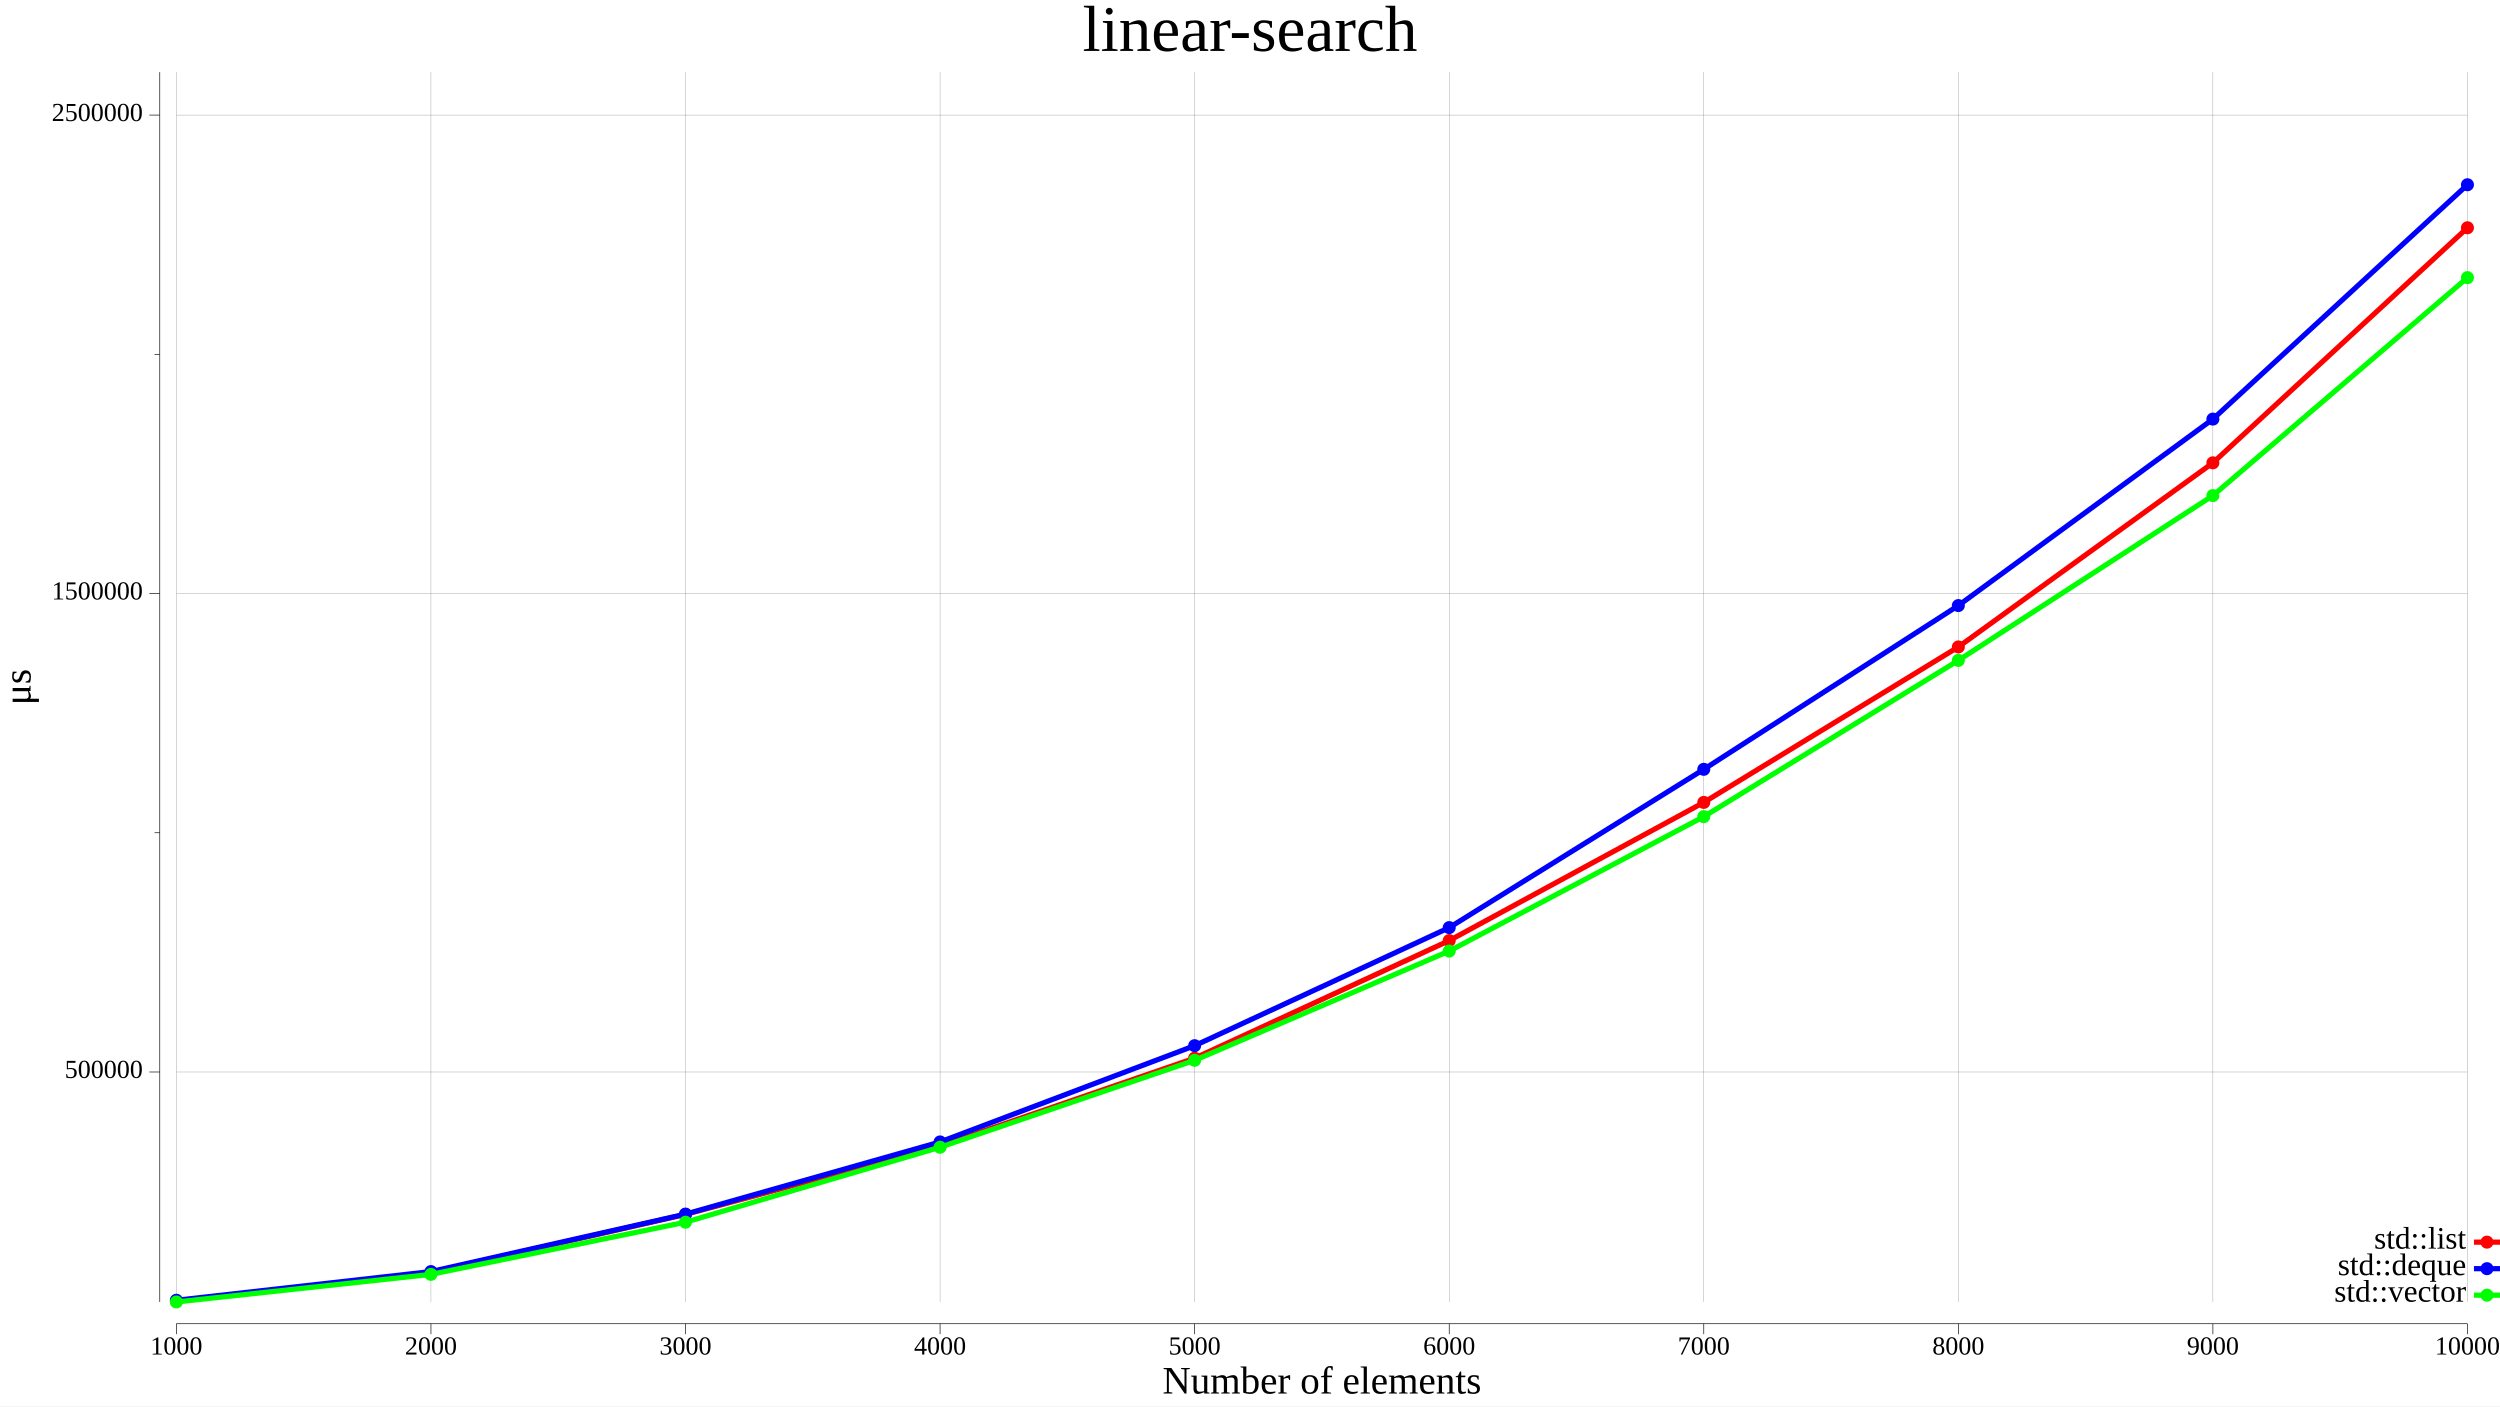
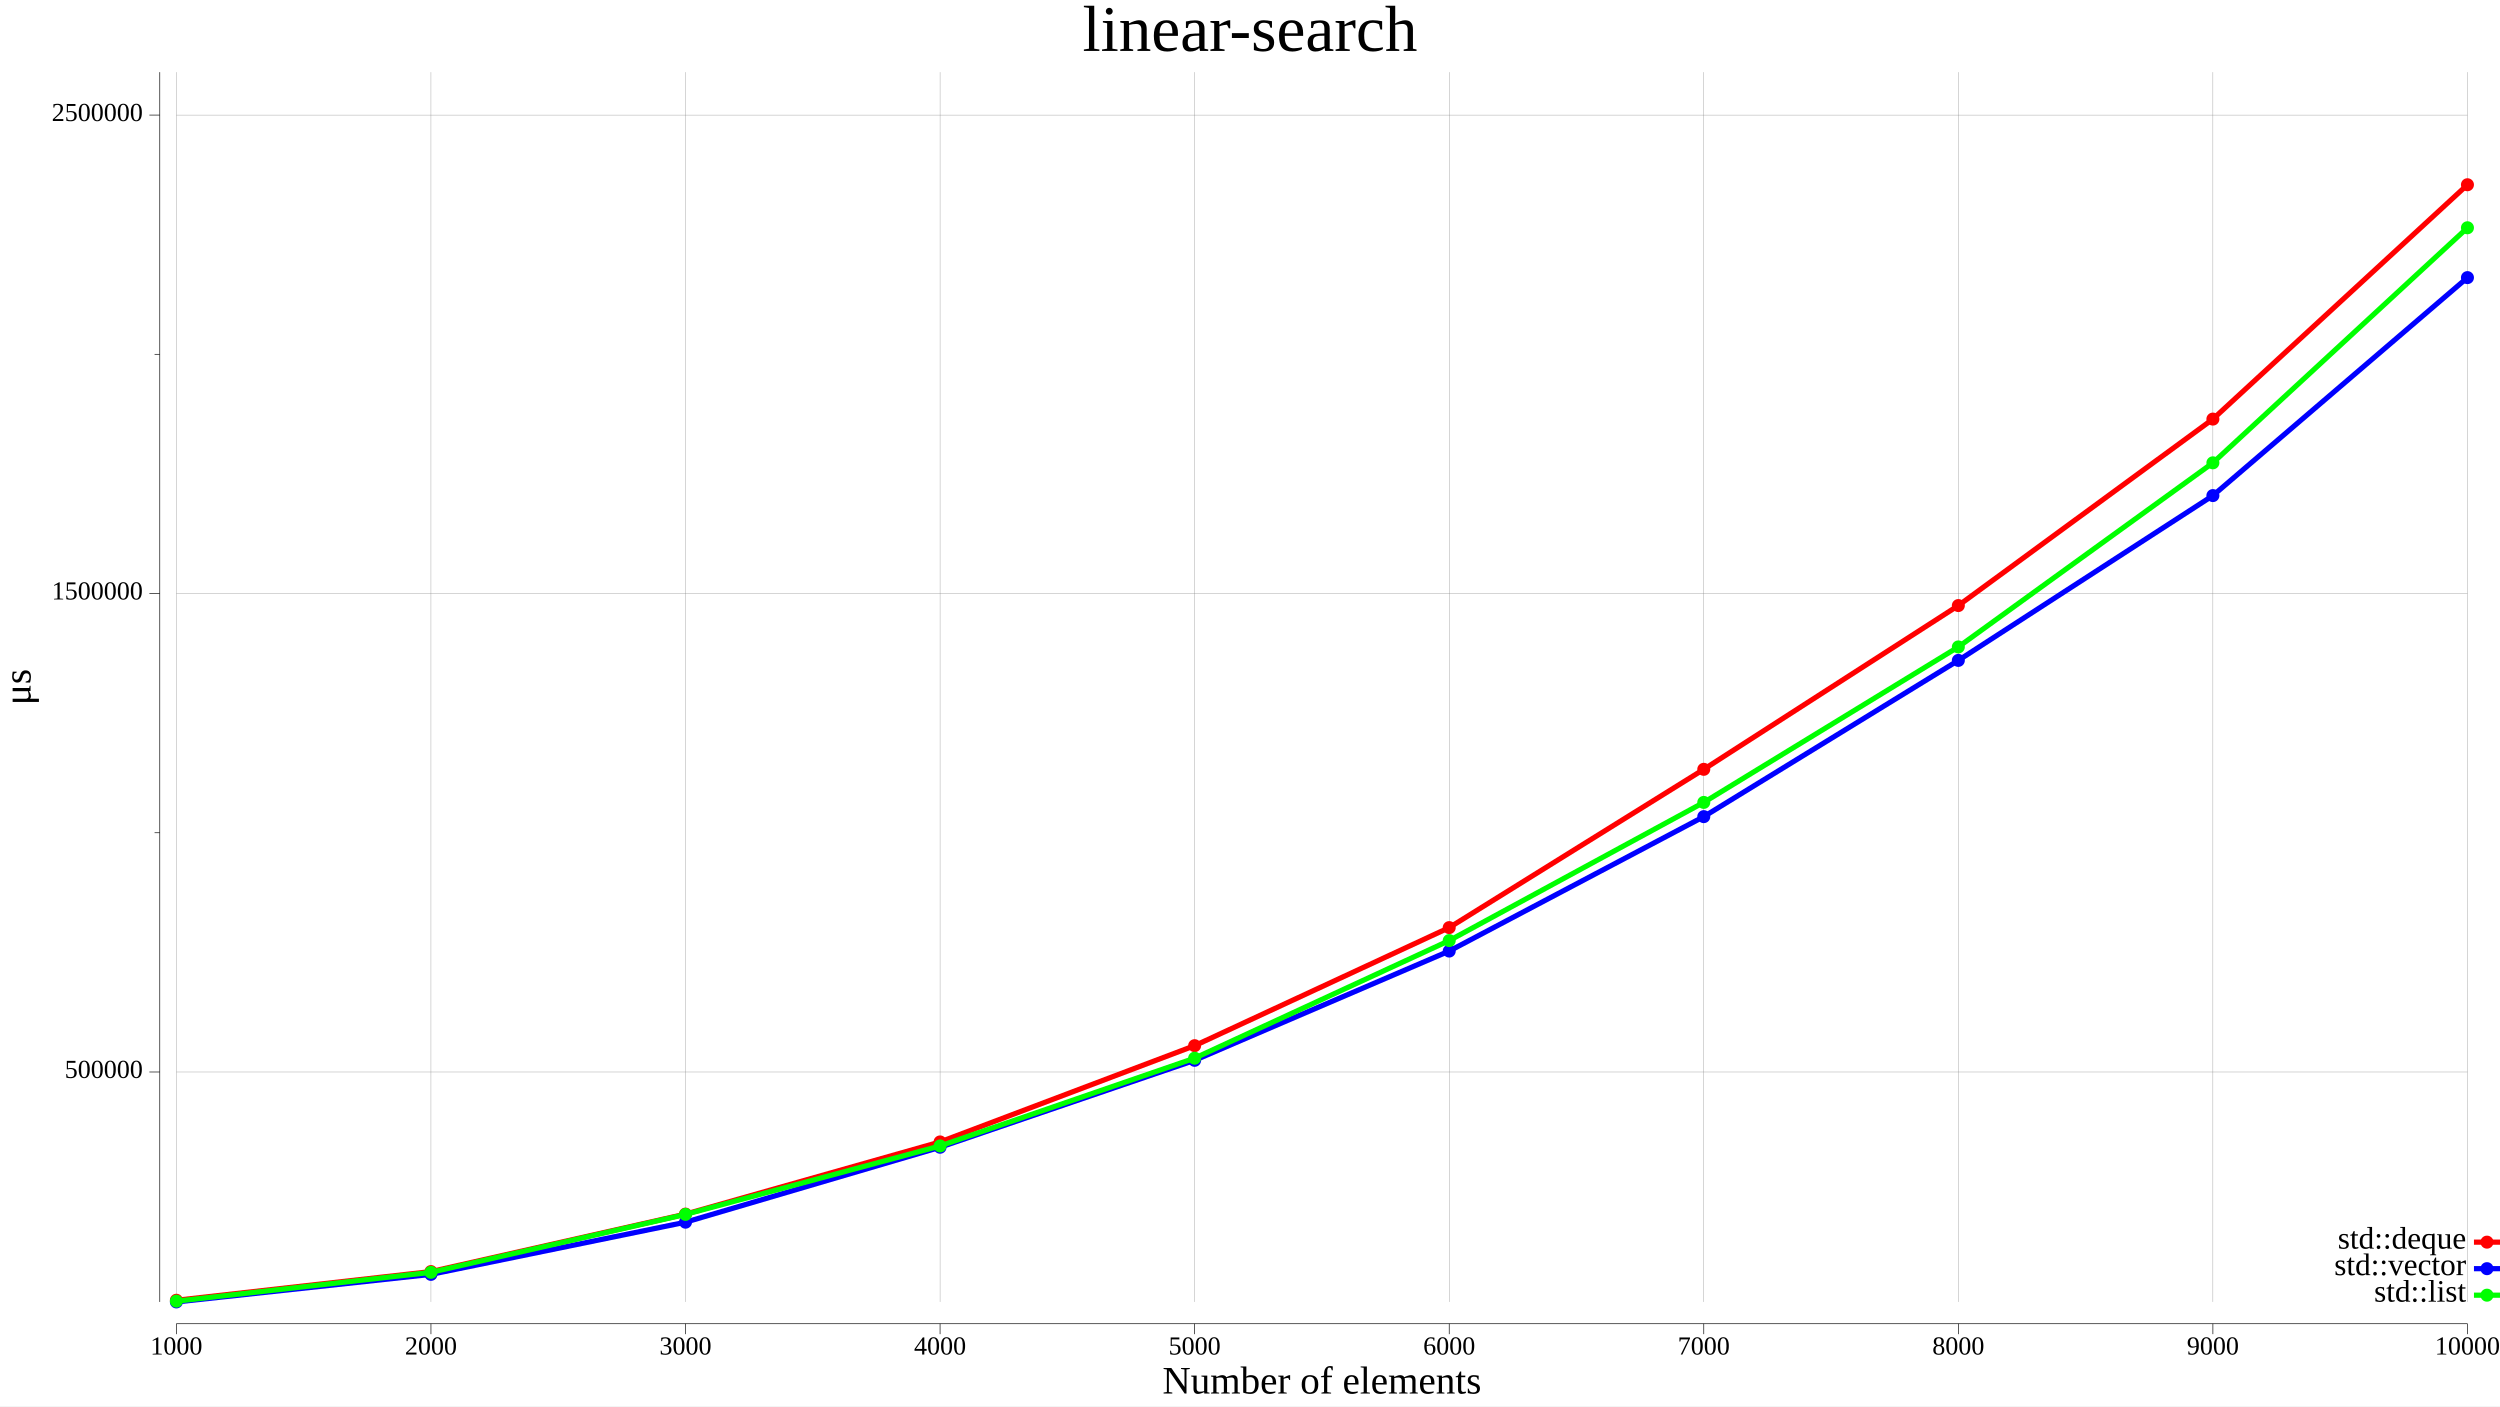
<svg xmlns="http://www.w3.org/2000/svg" width="1920pt" height="1080pt" viewBox="0 0 1920 1080">
  <g transform="scale(1, -1) translate(0, -1080)">
    <path d="M0,0L1920,0L1920,1080L0,1080Z" style="fill:#FFFFFF" />
    <text x="831.42" y="-1040.9" transform="scale(1, -1)" style="font-family:Liberation Serif;font-variant:normal;font-weight:normal;font-style:normal;font-size:50px">linear-search</text>
    <text x="892.77" y="-9.756" transform="scale(1, -1)" style="font-family:Liberation Serif;font-variant:normal;font-weight:normal;font-style:normal;font-size:30px">Number of elements</text>
    <text x="115.46" y="-39.727" transform="scale(1, -1)" style="font-family:Liberation Serif;font-variant:normal;font-weight:normal;font-style:normal;font-size:20px">1000</text>
    <text x="310.97" y="-39.727" transform="scale(1, -1)" style="font-family:Liberation Serif;font-variant:normal;font-weight:normal;font-style:normal;font-size:20px">2000</text>
    <text x="506.47" y="-39.727" transform="scale(1, -1)" style="font-family:Liberation Serif;font-variant:normal;font-weight:normal;font-style:normal;font-size:20px">3000</text>
    <text x="701.97" y="-39.727" transform="scale(1, -1)" style="font-family:Liberation Serif;font-variant:normal;font-weight:normal;font-style:normal;font-size:20px">4000</text>
    <text x="897.48" y="-39.727" transform="scale(1, -1)" style="font-family:Liberation Serif;font-variant:normal;font-weight:normal;font-style:normal;font-size:20px">5000</text>
    <text x="1093" y="-39.727" transform="scale(1, -1)" style="font-family:Liberation Serif;font-variant:normal;font-weight:normal;font-style:normal;font-size:20px">6000</text>
    <text x="1288.5" y="-39.727" transform="scale(1, -1)" style="font-family:Liberation Serif;font-variant:normal;font-weight:normal;font-style:normal;font-size:20px">7000</text>
    <text x="1484" y="-39.727" transform="scale(1, -1)" style="font-family:Liberation Serif;font-variant:normal;font-weight:normal;font-style:normal;font-size:20px">8000</text>
    <text x="1679.5" y="-39.727" transform="scale(1, -1)" style="font-family:Liberation Serif;font-variant:normal;font-weight:normal;font-style:normal;font-size:20px">9000</text>
    <text x="1870" y="-39.727" transform="scale(1, -1)" style="font-family:Liberation Serif;font-variant:normal;font-weight:normal;font-style:normal;font-size:20px">10000</text>
    <path d="M135.46,55.371L135.46,63.371" style="fill:none;stroke:#000000;stroke-width:0.5" />
    <path d="M330.97,55.371L330.97,63.371" style="fill:none;stroke:#000000;stroke-width:0.5" />
    <path d="M526.47,55.371L526.47,63.371" style="fill:none;stroke:#000000;stroke-width:0.5" />
    <path d="M721.97,55.371L721.97,63.371" style="fill:none;stroke:#000000;stroke-width:0.5" />
    <path d="M917.48,55.371L917.48,63.371" style="fill:none;stroke:#000000;stroke-width:0.5" />
    <path d="M1113,55.371L1113,63.371" style="fill:none;stroke:#000000;stroke-width:0.5" />
    <path d="M1308.5,55.371L1308.5,63.371" style="fill:none;stroke:#000000;stroke-width:0.5" />
    <path d="M1504,55.371L1504,63.371" style="fill:none;stroke:#000000;stroke-width:0.5" />
    <path d="M1699.5,55.371L1699.5,63.371" style="fill:none;stroke:#000000;stroke-width:0.5" />
    <path d="M1895,55.371L1895,63.371" style="fill:none;stroke:#000000;stroke-width:0.5" />
    <path d="M135.46,63.371L1895,63.371" style="fill:none;stroke:#000000;stroke-width:0.5" />
    <g transform="rotate(90)">
      <text x="538.49" y="23.467" transform="scale(1, -1)" style="font-family:Liberation Serif;font-variant:normal;font-weight:normal;font-style:normal;font-size:30px">μs</text>
    </g>
    <text x="49.712" y="-252.14" transform="scale(1, -1)" style="font-family:Liberation Serif;font-variant:normal;font-weight:normal;font-style:normal;font-size:20px">500000</text>
    <text x="39.712" y="-619.6" transform="scale(1, -1)" style="font-family:Liberation Serif;font-variant:normal;font-weight:normal;font-style:normal;font-size:20px">1500000</text>
    <text x="39.712" y="-987.05" transform="scale(1, -1)" style="font-family:Liberation Serif;font-variant:normal;font-weight:normal;font-style:normal;font-size:20px">2500000</text>
    <path d="M114.71,256.71L122.71,256.71" style="fill:none;stroke:#000000;stroke-width:0.5" />
    <path d="M114.71,624.17L122.71,624.17" style="fill:none;stroke:#000000;stroke-width:0.5" />
    <path d="M114.71,991.62L122.71,991.62" style="fill:none;stroke:#000000;stroke-width:0.5" />
    <path d="M118.71,440.44L122.71,440.44" style="fill:none;stroke:#000000;stroke-width:0.5" />
    <path d="M118.71,807.9L122.71,807.9" style="fill:none;stroke:#000000;stroke-width:0.5" />
    <path d="M122.71,80.11L122.71,1024.6" style="fill:none;stroke:#000000;stroke-width:0.5" />
    <path d="M135.46,80.11L135.46,1024.6" style="fill:none;stroke:#808080;stroke-width:0.25" />
    <path d="M330.97,80.11L330.97,1024.6" style="fill:none;stroke:#808080;stroke-width:0.25" />
    <path d="M526.47,80.11L526.47,1024.6" style="fill:none;stroke:#808080;stroke-width:0.25" />
    <path d="M721.97,80.11L721.97,1024.6" style="fill:none;stroke:#808080;stroke-width:0.25" />
    <path d="M917.48,80.11L917.48,1024.6" style="fill:none;stroke:#808080;stroke-width:0.25" />
    <path d="M1113,80.11L1113,1024.6" style="fill:none;stroke:#808080;stroke-width:0.25" />
    <path d="M1308.5,80.11L1308.5,1024.6" style="fill:none;stroke:#808080;stroke-width:0.25" />
    <path d="M1504,80.11L1504,1024.6" style="fill:none;stroke:#808080;stroke-width:0.25" />
    <path d="M1699.5,80.11L1699.5,1024.6" style="fill:none;stroke:#808080;stroke-width:0.25" />
    <path d="M1895,80.11L1895,1024.6" style="fill:none;stroke:#808080;stroke-width:0.25" />
    <path d="M135.46,256.71L1895,256.71" style="fill:none;stroke:#808080;stroke-width:0.25" />
    <path d="M135.46,624.17L1895,624.17" style="fill:none;stroke:#808080;stroke-width:0.25" />
    <path d="M135.46,991.62L1895,991.62" style="fill:none;stroke:#808080;stroke-width:0.25" />
-     <path d="M135.46,80.709L330.97,102.86L526.47,147.34L721.97,199.92L917.48,267.32L1113,357.64L1308.5,463.75L1504,583.15L1699.5,724.55L1895,905.07" style="fill:none;stroke:#FF0000;stroke-width:4" />
-     <path d="M140.46,80.709A5,5 0 1 1 130.46,80.709A5,5 0 1 1 140.46,80.709Z" style="fill:#FF0000" />
-     <path d="M335.97,102.86A5,5 0 1 1 325.97,102.86A5,5 0 1 1 335.97,102.86Z" style="fill:#FF0000" />
-     <path d="M531.47,147.34A5,5 0 1 1 521.47,147.34A5,5 0 1 1 531.47,147.34Z" style="fill:#FF0000" />
-     <path d="M726.97,199.92A5,5 0 1 1 716.97,199.92A5,5 0 1 1 726.97,199.92Z" style="fill:#FF0000" />
-     <path d="M922.48,267.32A5,5 0 1 1 912.48,267.32A5,5 0 1 1 922.48,267.32Z" style="fill:#FF0000" />
-     <path d="M1118,357.64A5,5 0 1 1 1108,357.64A5,5 0 1 1 1118,357.64Z" style="fill:#FF0000" />
-     <path d="M1313.5,463.75A5,5 0 1 1 1303.5,463.75A5,5 0 1 1 1313.5,463.75Z" style="fill:#FF0000" />
-     <path d="M1509,583.15A5,5 0 1 1 1499,583.15A5,5 0 1 1 1509,583.15Z" style="fill:#FF0000" />
-     <path d="M1704.5,724.55A5,5 0 1 1 1694.5,724.55A5,5 0 1 1 1704.5,724.55Z" style="fill:#FF0000" />
-     <path d="M1900,905.07A5,5 0 1 1 1890,905.07A5,5 0 1 1 1900,905.07Z" style="fill:#FF0000" />
-     <path d="M135.46,81.402L330.97,103.43L526.47,147.57L721.97,202.99L917.48,276.92L1113,367.6L1308.5,489.16L1504,614.93L1699.5,758.14L1895,938.12" style="fill:none;stroke:#0000FF;stroke-width:4" />
-     <path d="M140.46,81.402A5,5 0 1 1 130.46,81.402A5,5 0 1 1 140.46,81.402Z" style="fill:#0000FF" />
-     <path d="M335.97,103.43A5,5 0 1 1 325.97,103.43A5,5 0 1 1 335.97,103.43Z" style="fill:#0000FF" />
-     <path d="M531.47,147.57A5,5 0 1 1 521.47,147.57A5,5 0 1 1 531.47,147.57Z" style="fill:#0000FF" />
-     <path d="M726.97,202.99A5,5 0 1 1 716.97,202.99A5,5 0 1 1 726.97,202.99Z" style="fill:#0000FF" />
-     <path d="M922.48,276.92A5,5 0 1 1 912.48,276.92A5,5 0 1 1 922.48,276.92Z" style="fill:#0000FF" />
-     <path d="M1118,367.6A5,5 0 1 1 1108,367.6A5,5 0 1 1 1118,367.6Z" style="fill:#0000FF" />
-     <path d="M1313.5,489.16A5,5 0 1 1 1303.5,489.16A5,5 0 1 1 1313.5,489.16Z" style="fill:#0000FF" />
-     <path d="M1509,614.93A5,5 0 1 1 1499,614.93A5,5 0 1 1 1509,614.93Z" style="fill:#0000FF" />
-     <path d="M1704.5,758.14A5,5 0 1 1 1694.5,758.14A5,5 0 1 1 1704.5,758.14Z" style="fill:#0000FF" />
-     <path d="M1900,938.12A5,5 0 1 1 1890,938.12A5,5 0 1 1 1900,938.12Z" style="fill:#0000FF" />
-     <path d="M135.46,80.11L330.97,101.28L526.47,141.36L721.97,198.92L917.48,265.68L1113,349.59L1308.5,452.82L1504,572.81L1699.5,699.39L1895,866.79" style="fill:none;stroke:#00FF00;stroke-width:4" />
-     <path d="M140.46,80.11A5,5 0 1 1 130.46,80.11A5,5 0 1 1 140.46,80.11Z" style="fill:#00FF00" />
-     <path d="M335.97,101.28A5,5 0 1 1 325.97,101.28A5,5 0 1 1 335.97,101.28Z" style="fill:#00FF00" />
-     <path d="M531.47,141.36A5,5 0 1 1 521.47,141.36A5,5 0 1 1 531.47,141.36Z" style="fill:#00FF00" />
-     <path d="M726.97,198.92A5,5 0 1 1 716.97,198.92A5,5 0 1 1 726.97,198.92Z" style="fill:#00FF00" />
-     <path d="M922.48,265.68A5,5 0 1 1 912.48,265.68A5,5 0 1 1 922.48,265.68Z" style="fill:#00FF00" />
-     <path d="M1118,349.59A5,5 0 1 1 1108,349.59A5,5 0 1 1 1118,349.59Z" style="fill:#00FF00" />
-     <path d="M1313.5,452.82A5,5 0 1 1 1303.5,452.82A5,5 0 1 1 1313.5,452.82Z" style="fill:#00FF00" />
-     <path d="M1509,572.81A5,5 0 1 1 1499,572.81A5,5 0 1 1 1509,572.81Z" style="fill:#00FF00" />
-     <path d="M1704.5,699.39A5,5 0 1 1 1694.5,699.39A5,5 0 1 1 1704.5,699.39Z" style="fill:#00FF00" />
-     <path d="M1900,866.79A5,5 0 1 1 1890,866.79A5,5 0 1 1 1900,866.79Z" style="fill:#00FF00" />
+     <path d="M135.46,81.402L330.97,103.43L526.47,147.57L721.97,202.99L917.48,276.92L1113,367.6L1308.5,489.16L1504,614.93L1699.5,758.14L1895,938.12" style="fill:none;stroke:#FF0000;stroke-width:4" />
+     <path d="M140.46,81.402A5,5 0 1 1 130.46,81.402A5,5 0 1 1 140.46,81.402Z" style="fill:#FF0000" />
+     <path d="M335.97,103.43A5,5 0 1 1 325.97,103.43A5,5 0 1 1 335.97,103.43Z" style="fill:#FF0000" />
+     <path d="M531.47,147.57A5,5 0 1 1 521.47,147.57A5,5 0 1 1 531.47,147.57Z" style="fill:#FF0000" />
+     <path d="M726.97,202.99A5,5 0 1 1 716.97,202.99A5,5 0 1 1 726.97,202.99Z" style="fill:#FF0000" />
+     <path d="M922.48,276.92A5,5 0 1 1 912.48,276.92A5,5 0 1 1 922.48,276.92Z" style="fill:#FF0000" />
+     <path d="M1118,367.6A5,5 0 1 1 1108,367.6A5,5 0 1 1 1118,367.6Z" style="fill:#FF0000" />
+     <path d="M1313.5,489.16A5,5 0 1 1 1303.5,489.16A5,5 0 1 1 1313.5,489.16Z" style="fill:#FF0000" />
+     <path d="M1509,614.93A5,5 0 1 1 1499,614.93A5,5 0 1 1 1509,614.93Z" style="fill:#FF0000" />
+     <path d="M1704.5,758.14A5,5 0 1 1 1694.5,758.14A5,5 0 1 1 1704.5,758.14Z" style="fill:#FF0000" />
+     <path d="M1900,938.12A5,5 0 1 1 1890,938.12A5,5 0 1 1 1900,938.12Z" style="fill:#FF0000" />
+     <path d="M135.46,80.11L330.97,101.28L526.47,141.36L721.97,198.92L917.48,265.68L1113,349.59L1308.5,452.82L1504,572.81L1699.5,699.39L1895,866.79" style="fill:none;stroke:#0000FF;stroke-width:4" />
+     <path d="M140.46,80.11A5,5 0 1 1 130.46,80.11A5,5 0 1 1 140.46,80.11Z" style="fill:#0000FF" />
+     <path d="M335.97,101.28A5,5 0 1 1 325.97,101.28A5,5 0 1 1 335.97,101.28Z" style="fill:#0000FF" />
+     <path d="M531.47,141.36A5,5 0 1 1 521.47,141.36A5,5 0 1 1 531.47,141.36Z" style="fill:#0000FF" />
+     <path d="M726.97,198.92A5,5 0 1 1 716.97,198.92A5,5 0 1 1 726.97,198.92Z" style="fill:#0000FF" />
+     <path d="M922.48,265.68A5,5 0 1 1 912.48,265.68A5,5 0 1 1 922.48,265.68Z" style="fill:#0000FF" />
+     <path d="M1118,349.59A5,5 0 1 1 1108,349.59A5,5 0 1 1 1118,349.59Z" style="fill:#0000FF" />
+     <path d="M1313.5,452.82A5,5 0 1 1 1303.5,452.82A5,5 0 1 1 1313.5,452.82Z" style="fill:#0000FF" />
+     <path d="M1509,572.81A5,5 0 1 1 1499,572.81A5,5 0 1 1 1509,572.81Z" style="fill:#0000FF" />
+     <path d="M1704.5,699.39A5,5 0 1 1 1694.5,699.39A5,5 0 1 1 1704.5,699.39Z" style="fill:#0000FF" />
+     <path d="M1900,866.79A5,5 0 1 1 1890,866.79A5,5 0 1 1 1900,866.79Z" style="fill:#0000FF" />
+     <path d="M135.46,80.709L330.97,102.86L526.47,147.34L721.97,199.92L917.48,267.32L1113,357.64L1308.5,463.75L1504,583.15L1699.5,724.55L1895,905.07" style="fill:none;stroke:#00FF00;stroke-width:4" />
+     <path d="M140.46,80.709A5,5 0 1 1 130.46,80.709A5,5 0 1 1 140.46,80.709Z" style="fill:#00FF00" />
+     <path d="M335.97,102.86A5,5 0 1 1 325.97,102.86A5,5 0 1 1 335.97,102.86Z" style="fill:#00FF00" />
+     <path d="M531.47,147.34A5,5 0 1 1 521.47,147.34A5,5 0 1 1 531.47,147.34Z" style="fill:#00FF00" />
+     <path d="M726.97,199.92A5,5 0 1 1 716.97,199.92A5,5 0 1 1 726.97,199.92Z" style="fill:#00FF00" />
+     <path d="M922.48,267.32A5,5 0 1 1 912.48,267.32A5,5 0 1 1 922.48,267.32Z" style="fill:#00FF00" />
+     <path d="M1118,357.64A5,5 0 1 1 1108,357.64A5,5 0 1 1 1118,357.64Z" style="fill:#00FF00" />
+     <path d="M1313.5,463.75A5,5 0 1 1 1303.5,463.75A5,5 0 1 1 1313.5,463.75Z" style="fill:#00FF00" />
+     <path d="M1509,583.15A5,5 0 1 1 1499,583.15A5,5 0 1 1 1509,583.15Z" style="fill:#00FF00" />
+     <path d="M1704.5,724.55A5,5 0 1 1 1694.5,724.55A5,5 0 1 1 1704.5,724.55Z" style="fill:#00FF00" />
+     <path d="M1900,905.07A5,5 0 1 1 1890,905.07A5,5 0 1 1 1900,905.07Z" style="fill:#00FF00" />
    <path d="M1900,126.03L1920,126.03" style="fill:none;stroke:#FF0000;stroke-width:4" />
    <path d="M1915,126.03A5,5 0 1 1 1905,126.03A5,5 0 1 1 1915,126.03Z" style="fill:#FF0000" />
-     <text x="1823.3" y="-121.05" transform="scale(1, -1)" style="font-family:Liberation Serif;font-variant:normal;font-weight:normal;font-style:normal;font-size:24px">std::list</text>
+     <text x="1795.4" y="-121.05" transform="scale(1, -1)" style="font-family:Liberation Serif;font-variant:normal;font-weight:normal;font-style:normal;font-size:24px">std::deque</text>
    <path d="M1900,105.66L1920,105.66" style="fill:none;stroke:#0000FF;stroke-width:4" />
    <path d="M1915,105.66A5,5 0 1 1 1905,105.66A5,5 0 1 1 1915,105.66Z" style="fill:#0000FF" />
-     <text x="1795.4" y="-100.69" transform="scale(1, -1)" style="font-family:Liberation Serif;font-variant:normal;font-weight:normal;font-style:normal;font-size:24px">std::deque</text>
+     <text x="1792.7" y="-100.69" transform="scale(1, -1)" style="font-family:Liberation Serif;font-variant:normal;font-weight:normal;font-style:normal;font-size:24px">std::vector</text>
    <path d="M1900,85.294L1920,85.294" style="fill:none;stroke:#00FF00;stroke-width:4" />
    <path d="M1915,85.294A5,5 0 1 1 1905,85.294A5,5 0 1 1 1915,85.294Z" style="fill:#00FF00" />
-     <text x="1792.7" y="-80.319" transform="scale(1, -1)" style="font-family:Liberation Serif;font-variant:normal;font-weight:normal;font-style:normal;font-size:24px">std::vector</text>
+     <text x="1823.3" y="-80.319" transform="scale(1, -1)" style="font-family:Liberation Serif;font-variant:normal;font-weight:normal;font-style:normal;font-size:24px">std::list</text>
  </g>
</svg>
